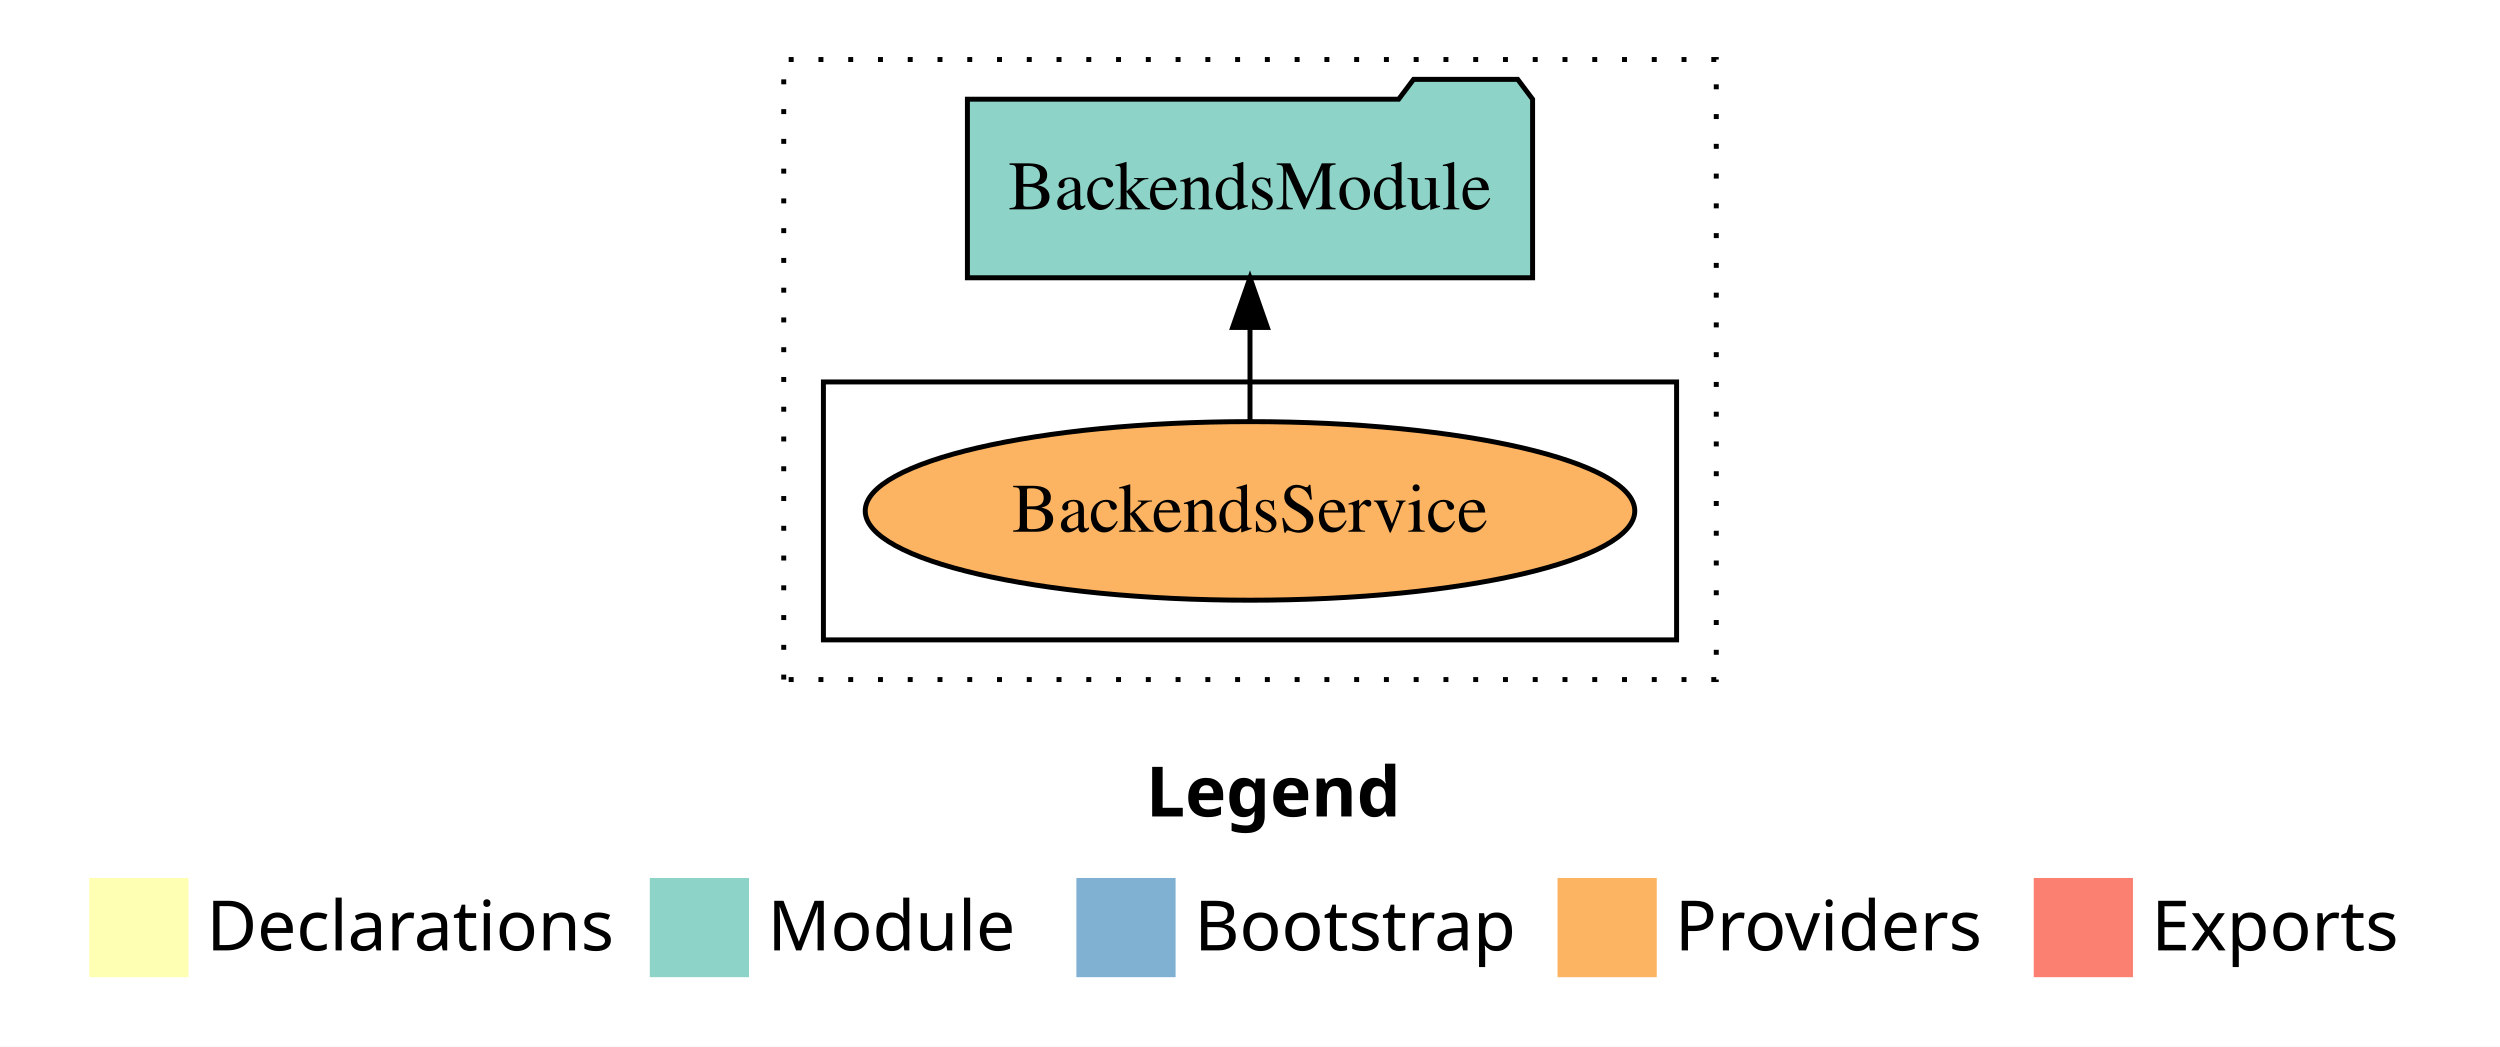
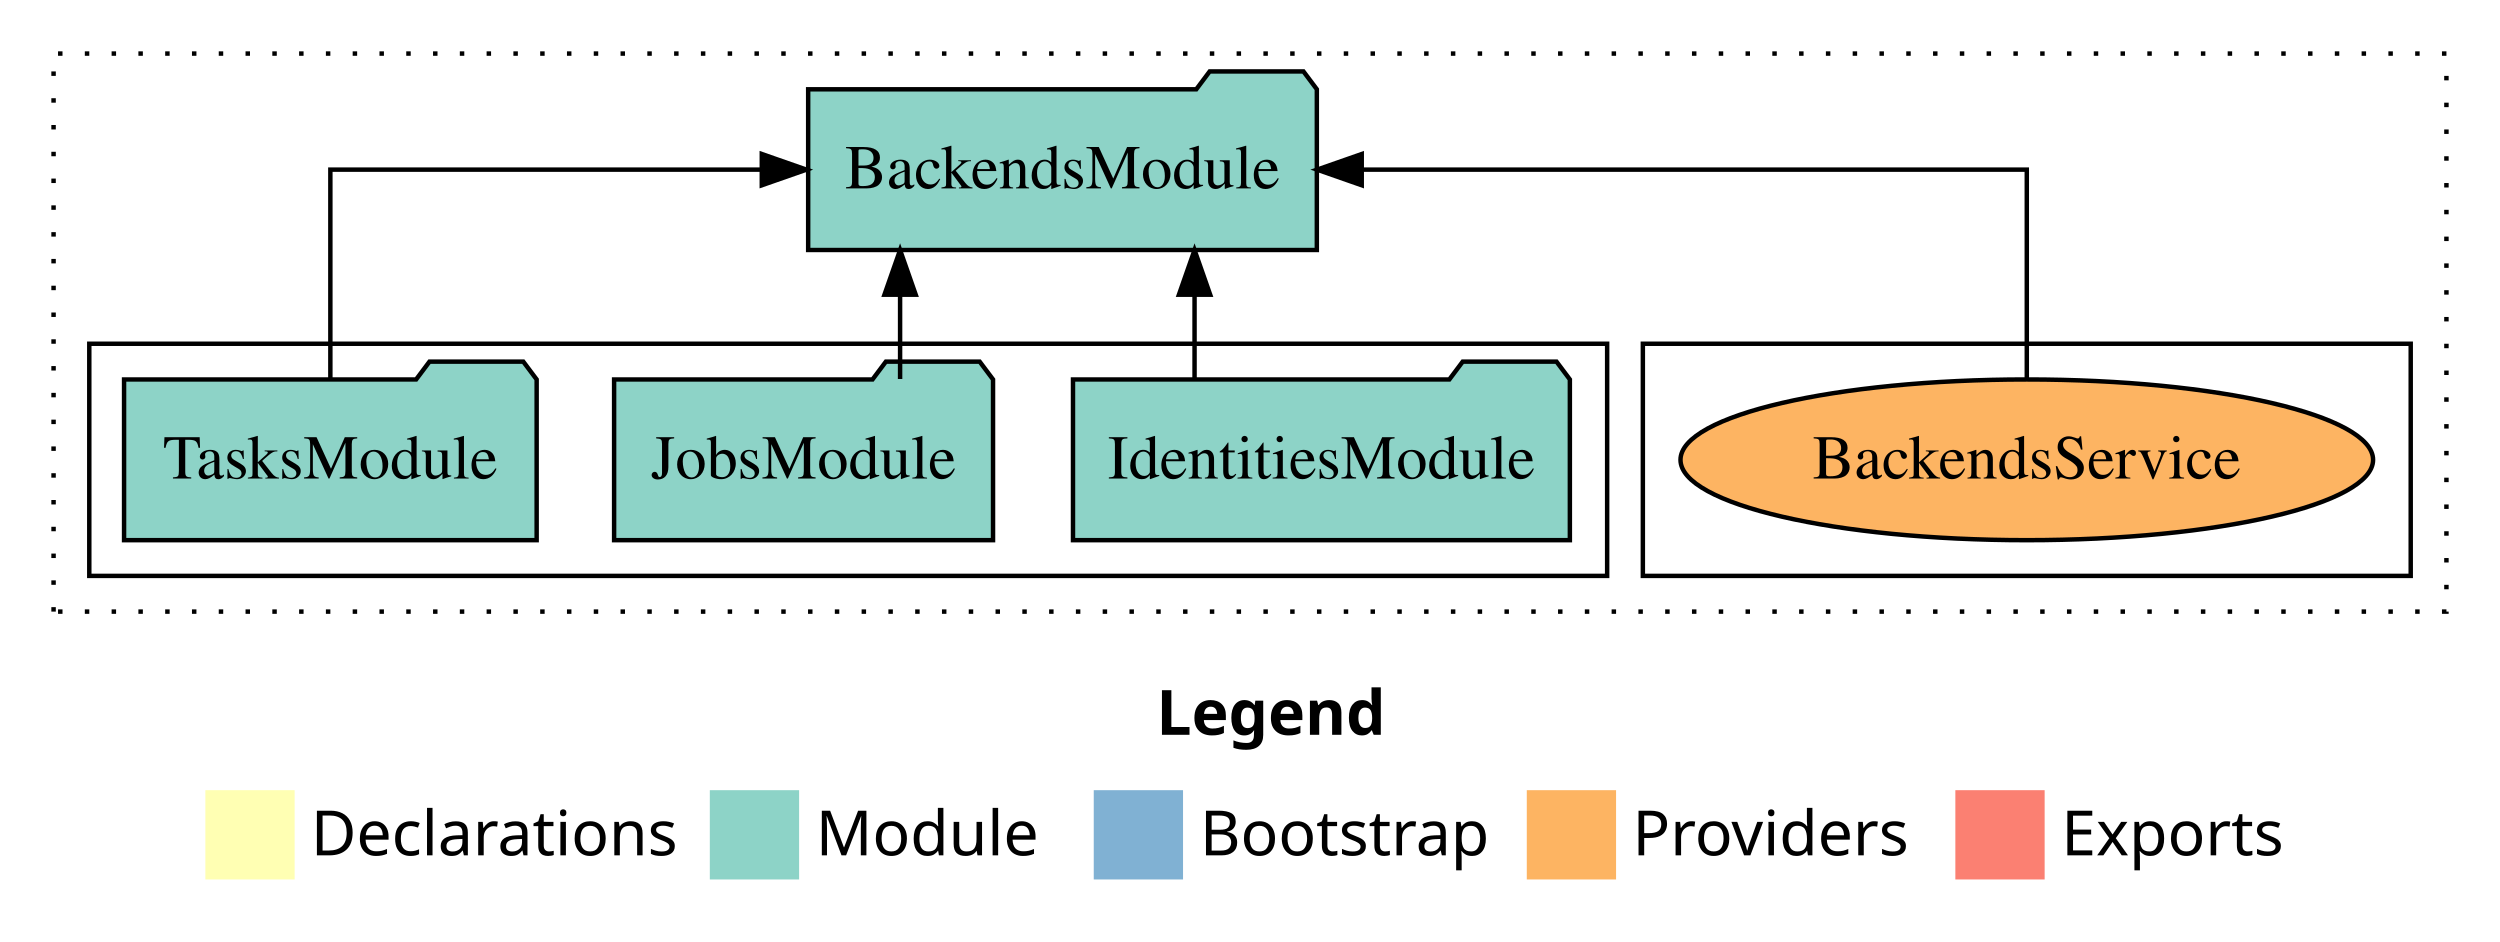
- <svg xmlns="http://www.w3.org/2000/svg" width="504pt" height="211pt" viewBox="0.00 0.00 504.00 211.00">
+ <svg xmlns="http://www.w3.org/2000/svg" width="560pt" height="211pt" viewBox="0.00 0.00 560.00 211.00">
  <g id="graph0" class="graph" transform="scale(1 1) rotate(0) translate(4 207)">
-     <polygon fill="white" stroke="transparent" points="-4,4 -4,-207 500,-207 500,4 -4,4" />
-     <text text-anchor="start" x="227.01" y="-42.4" font-family="Times-12" font-weight="bold" font-size="14.00">Legend</text>
-     <polygon fill="#ffffb3" stroke="transparent" points="14,-10 14,-30 34,-30 34,-10 14,-10" />
-     <text text-anchor="start" x="37.63" y="-15.4" font-family="Times-12" font-size="14.00">  Declarations</text>
-     <polygon fill="#8dd3c7" stroke="transparent" points="127,-10 127,-30 147,-30 147,-10 127,-10" />
-     <text text-anchor="start" x="150.73" y="-15.4" font-family="Times-12" font-size="14.00">  Module</text>
-     <polygon fill="#80b1d3" stroke="transparent" points="213,-10 213,-30 233,-30 233,-10 213,-10" />
-     <text text-anchor="start" x="236.78" y="-15.4" font-family="Times-12" font-size="14.00">  Bootstrap</text>
-     <polygon fill="#fdb462" stroke="transparent" points="310,-10 310,-30 330,-30 330,-10 310,-10" />
-     <text text-anchor="start" x="333.67" y="-15.4" font-family="Times-12" font-size="14.00">  Providers</text>
-     <polygon fill="#fb8072" stroke="transparent" points="406,-10 406,-30 426,-30 426,-10 406,-10" />
-     <text text-anchor="start" x="429.73" y="-15.4" font-family="Times-12" font-size="14.00">  Exports</text>
+     <polygon fill="white" stroke="transparent" points="-4,4 -4,-207 556,-207 556,4 -4,4" />
+     <text text-anchor="start" x="255.01" y="-42.4" font-family="Times-12" font-weight="bold" font-size="14.00">Legend</text>
+     <polygon fill="#ffffb3" stroke="transparent" points="42,-10 42,-30 62,-30 62,-10 42,-10" />
+     <text text-anchor="start" x="65.63" y="-15.4" font-family="Times-12" font-size="14.00">  Declarations</text>
+     <polygon fill="#8dd3c7" stroke="transparent" points="155,-10 155,-30 175,-30 175,-10 155,-10" />
+     <text text-anchor="start" x="178.73" y="-15.4" font-family="Times-12" font-size="14.00">  Module</text>
+     <polygon fill="#80b1d3" stroke="transparent" points="241,-10 241,-30 261,-30 261,-10 241,-10" />
+     <text text-anchor="start" x="264.78" y="-15.4" font-family="Times-12" font-size="14.00">  Bootstrap</text>
+     <polygon fill="#fdb462" stroke="transparent" points="338,-10 338,-30 358,-30 358,-10 338,-10" />
+     <text text-anchor="start" x="361.67" y="-15.4" font-family="Times-12" font-size="14.00">  Providers</text>
+     <polygon fill="#fb8072" stroke="transparent" points="434,-10 434,-30 454,-30 454,-10 434,-10" />
+     <text text-anchor="start" x="457.73" y="-15.4" font-family="Times-12" font-size="14.00">  Exports</text>
    <g id="clust1" class="cluster">
-       <polygon fill="none" stroke="black" stroke-dasharray="1,5" points="154,-70 154,-195 342,-195 342,-70 154,-70" />
+       <polygon fill="none" stroke="black" stroke-dasharray="1,5" points="8,-70 8,-195 544,-195 544,-70 8,-70" />
    </g>
    <g id="clust6" class="cluster">
-       <polygon fill="none" stroke="black" points="162,-78 162,-130 334,-130 334,-78 162,-78" />
+       <polygon fill="none" stroke="black" points="364,-78 364,-130 536,-130 536,-78 364,-78" />
+     </g>
+     <g id="clust3" class="cluster">
+       <polygon fill="none" stroke="black" points="16,-78 16,-130 356,-130 356,-78 16,-78" />
    </g>
    <g id="node1" class="node">
-       <ellipse fill="#fdb462" stroke="black" cx="248" cy="-104" rx="77.57" ry="18" />
-       <text text-anchor="middle" x="248" y="-99.8" font-family="Times,serif" font-size="14.00">BackendsService</text>
+       <polygon fill="#8dd3c7" stroke="black" points="347.65,-122 344.65,-126 323.65,-126 320.65,-122 236.35,-122 236.35,-86 347.65,-86 347.65,-122" />
+       <text text-anchor="middle" x="292" y="-99.8" font-family="Times,serif" font-size="14.00">IdentitiesModule</text>
+     </g>
+     <g id="node4" class="node">
+       <polygon fill="#8dd3c7" stroke="black" points="290.97,-187 287.97,-191 266.97,-191 263.97,-187 177.03,-187 177.03,-151 290.97,-151 290.97,-187" />
+       <text text-anchor="middle" x="234" y="-164.8" font-family="Times,serif" font-size="14.00">BackendsModule</text>
+     </g>
+     <g id="edge1" class="edge">
+       <path fill="none" stroke="black" d="M263.58,-122.11C263.58,-122.11 263.58,-140.99 263.58,-140.99" />
+       <polygon fill="black" stroke="black" points="260.08,-140.99 263.58,-150.99 267.08,-140.99 260.08,-140.99" />
    </g>
    <g id="node2" class="node">
-       <polygon fill="#8dd3c7" stroke="black" points="304.97,-187 301.97,-191 280.97,-191 277.97,-187 191.03,-187 191.03,-151 304.97,-151 304.97,-187" />
-       <text text-anchor="middle" x="248" y="-164.8" font-family="Times,serif" font-size="14.00">BackendsModule</text>
+       <polygon fill="#8dd3c7" stroke="black" points="218.44,-122 215.44,-126 194.44,-126 191.44,-122 133.56,-122 133.56,-86 218.44,-86 218.44,-122" />
+       <text text-anchor="middle" x="176" y="-99.8" font-family="Times,serif" font-size="14.00">JobsModule</text>
    </g>
-     <g id="edge1" class="edge">
-       <path fill="none" stroke="black" d="M248,-122.11C248,-122.11 248,-140.99 248,-140.99" />
-       <polygon fill="black" stroke="black" points="244.5,-140.99 248,-150.99 251.5,-140.99 244.5,-140.99" />
+     <g id="edge2" class="edge">
+       <path fill="none" stroke="black" d="M197.62,-122.11C197.62,-122.11 197.62,-140.99 197.62,-140.99" />
+       <polygon fill="black" stroke="black" points="194.12,-140.99 197.62,-150.99 201.12,-140.99 194.12,-140.99" />
+     </g>
+     <g id="node3" class="node">
+       <polygon fill="#8dd3c7" stroke="black" points="116.21,-122 113.21,-126 92.21,-126 89.21,-122 23.79,-122 23.79,-86 116.21,-86 116.21,-122" />
+       <text text-anchor="middle" x="70" y="-99.8" font-family="Times,serif" font-size="14.00">TasksModule</text>
+     </g>
+     <g id="edge3" class="edge">
+       <path fill="none" stroke="black" d="M70,-122.11C70,-141.34 70,-169 70,-169 70,-169 166.64,-169 166.64,-169" />
+       <polygon fill="black" stroke="black" points="166.64,-172.5 176.64,-169 166.64,-165.5 166.64,-172.5" />
+     </g>
+     <g id="node5" class="node">
+       <ellipse fill="#fdb462" stroke="black" cx="450" cy="-104" rx="77.57" ry="18" />
+       <text text-anchor="middle" x="450" y="-99.8" font-family="Times,serif" font-size="14.00">BackendsService</text>
+     </g>
+     <g id="edge4" class="edge">
+       <path fill="none" stroke="black" d="M450,-122.11C450,-141.34 450,-169 450,-169 450,-169 301.03,-169 301.03,-169" />
+       <polygon fill="black" stroke="black" points="301.03,-165.5 291.03,-169 301.03,-172.5 301.03,-165.5" />
    </g>
  </g>
</svg>
